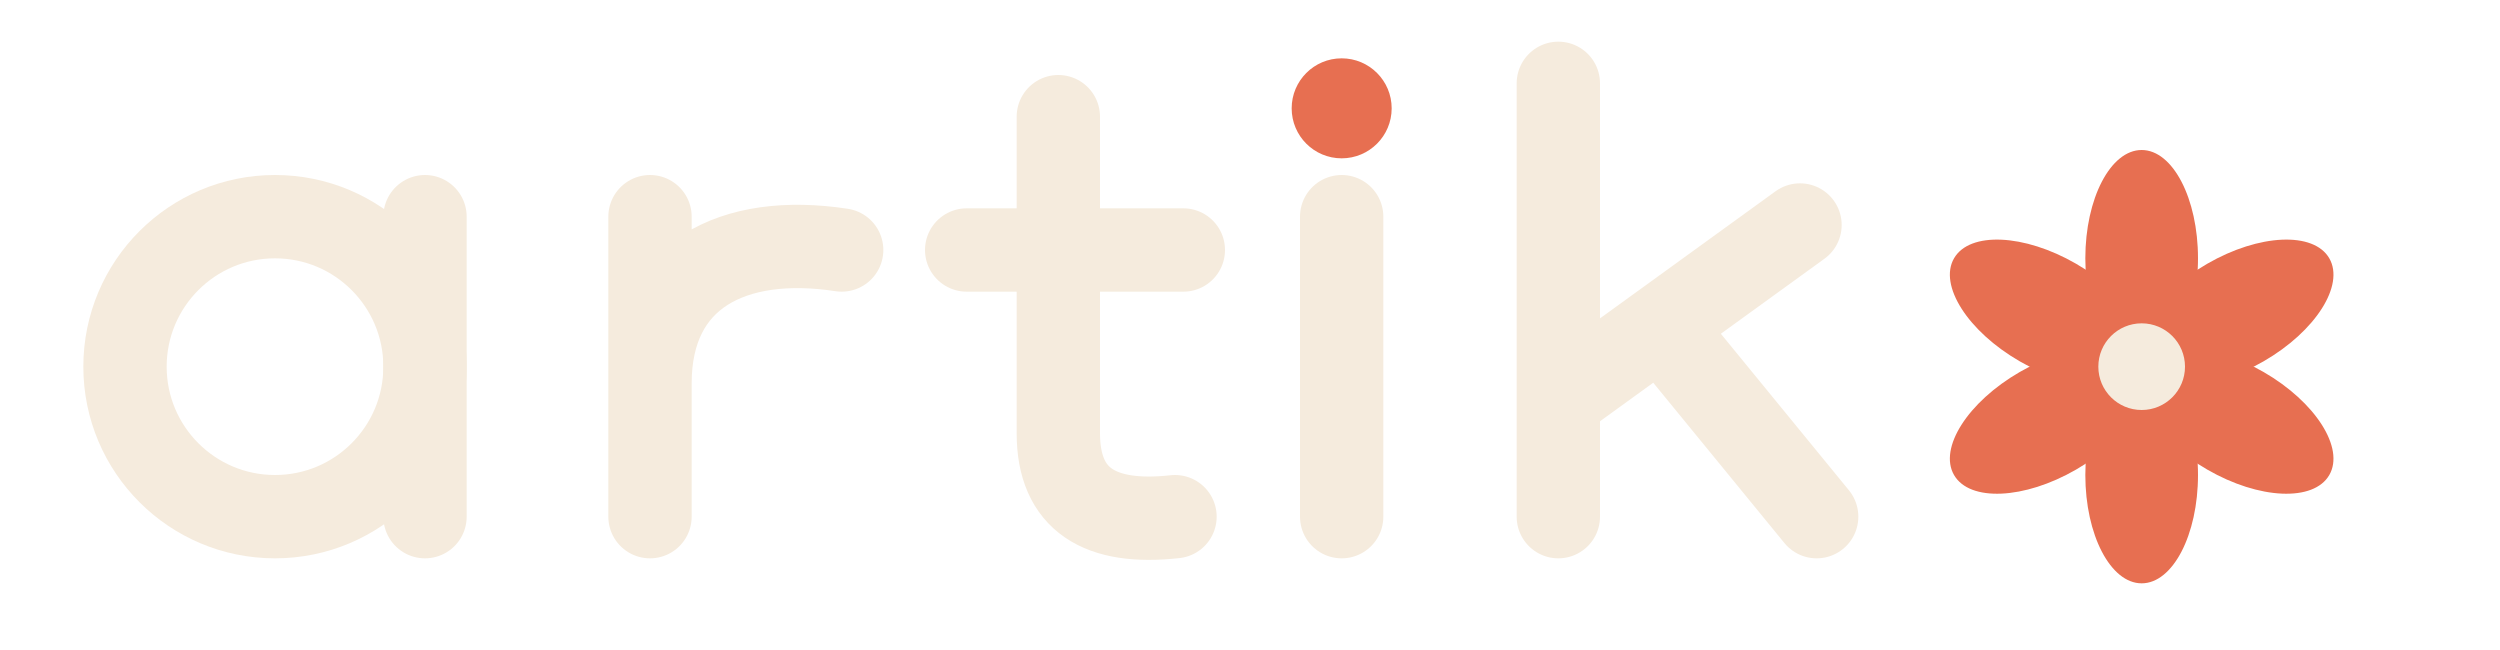
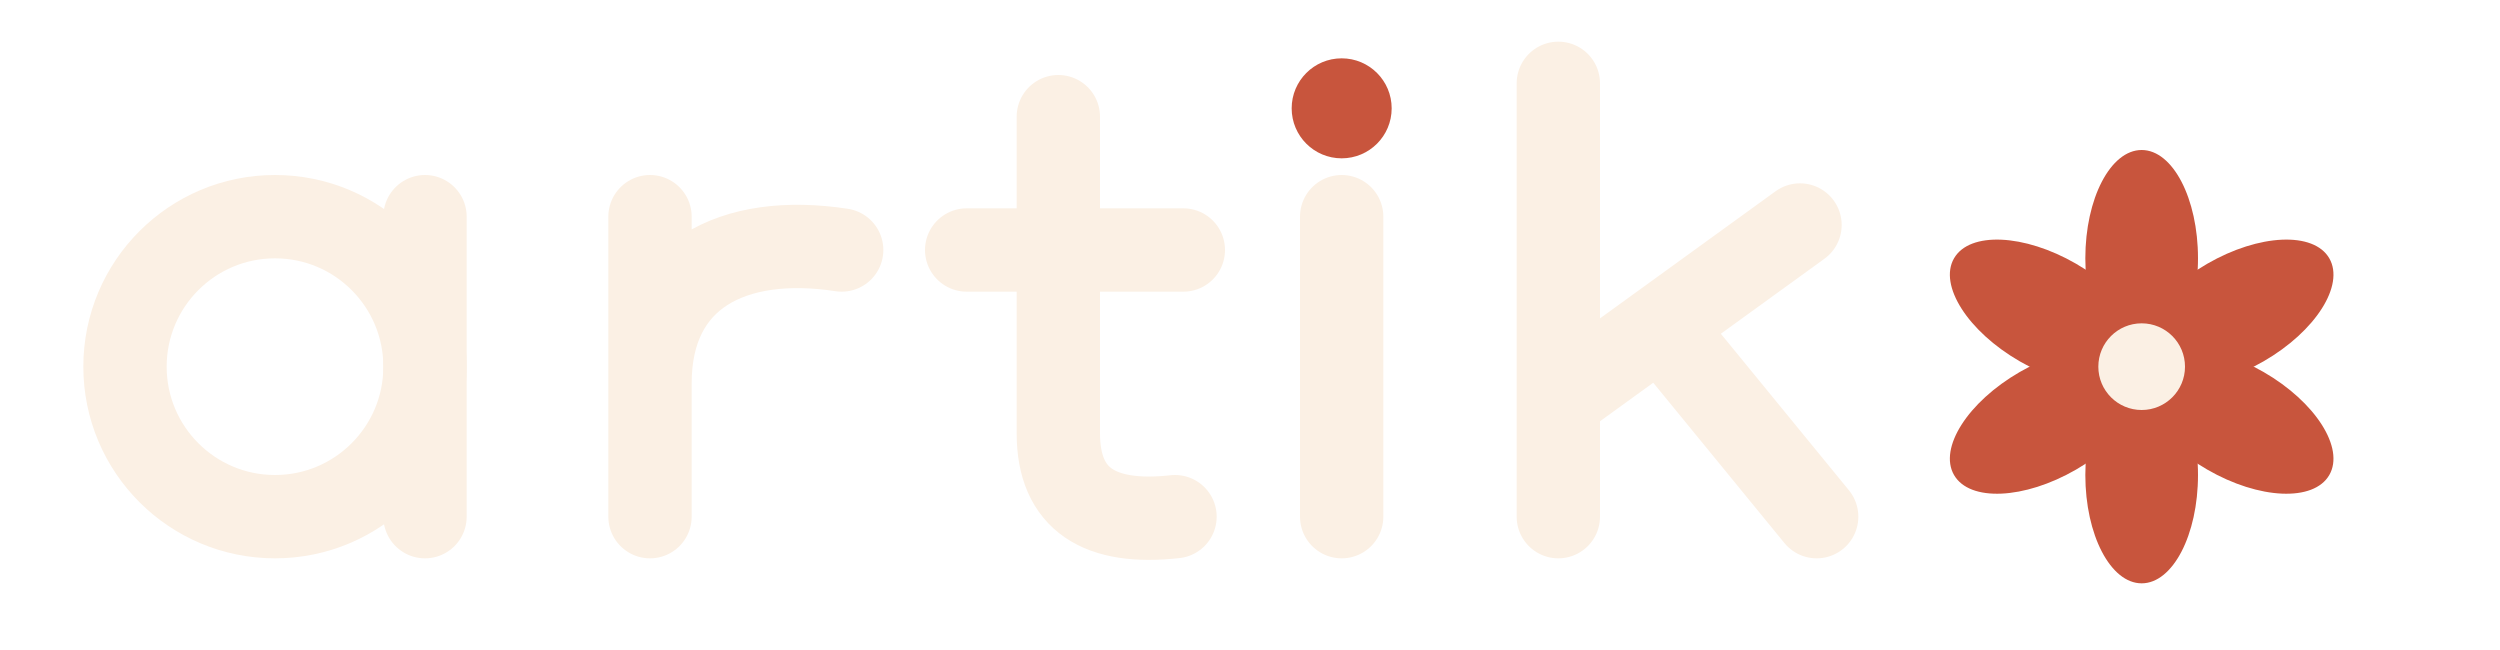
<svg xmlns="http://www.w3.org/2000/svg" viewBox="-6 -8 600 156" role="img" aria-label="Artiko">
-   <g fill="none" stroke="#F5EBDD" stroke-width="20" stroke-linecap="round" stroke-linejoin="round">
+   <g fill="none" stroke="#FBF0E4" stroke-width="20" stroke-linecap="round" stroke-linejoin="round">
    <circle cx="60" cy="80" r="36" />
    <path d="M96 44 V116" />
    <path d="M150 44 V116 M150 84 C150 58 170 48 196 52" />
    <path d="M248 20 V96 C248 112 258 118 276 116 M226 52 H278" />
    <path d="M316 44 V116" />
    <path d="M368 12 V116 M426 46 L368 88 M394 72 L430 116" />
  </g>
-   <circle cx="316" cy="18" r="12" fill="#E76F51" />
-   <g fill="#E76F51">
+   <circle cx="316" cy="18" r="12" fill="#C8553D" />
+   <g fill="#C8553D">
    <ellipse cx="508" cy="54.0" rx="13.52" ry="26.0" transform="rotate(0 508 80)" />
    <ellipse cx="508" cy="54.0" rx="13.52" ry="26.0" transform="rotate(60 508 80)" />
    <ellipse cx="508" cy="54.0" rx="13.52" ry="26.0" transform="rotate(120 508 80)" />
    <ellipse cx="508" cy="54.0" rx="13.52" ry="26.0" transform="rotate(180 508 80)" />
    <ellipse cx="508" cy="54.0" rx="13.52" ry="26.0" transform="rotate(240 508 80)" />
    <ellipse cx="508" cy="54.0" rx="13.52" ry="26.0" transform="rotate(300 508 80)" />
  </g>
-   <circle cx="508" cy="80" r="10.4" fill="#F5EBDD" />
+   <circle cx="508" cy="80" r="10.4" fill="#FBF0E4" />
</svg>
